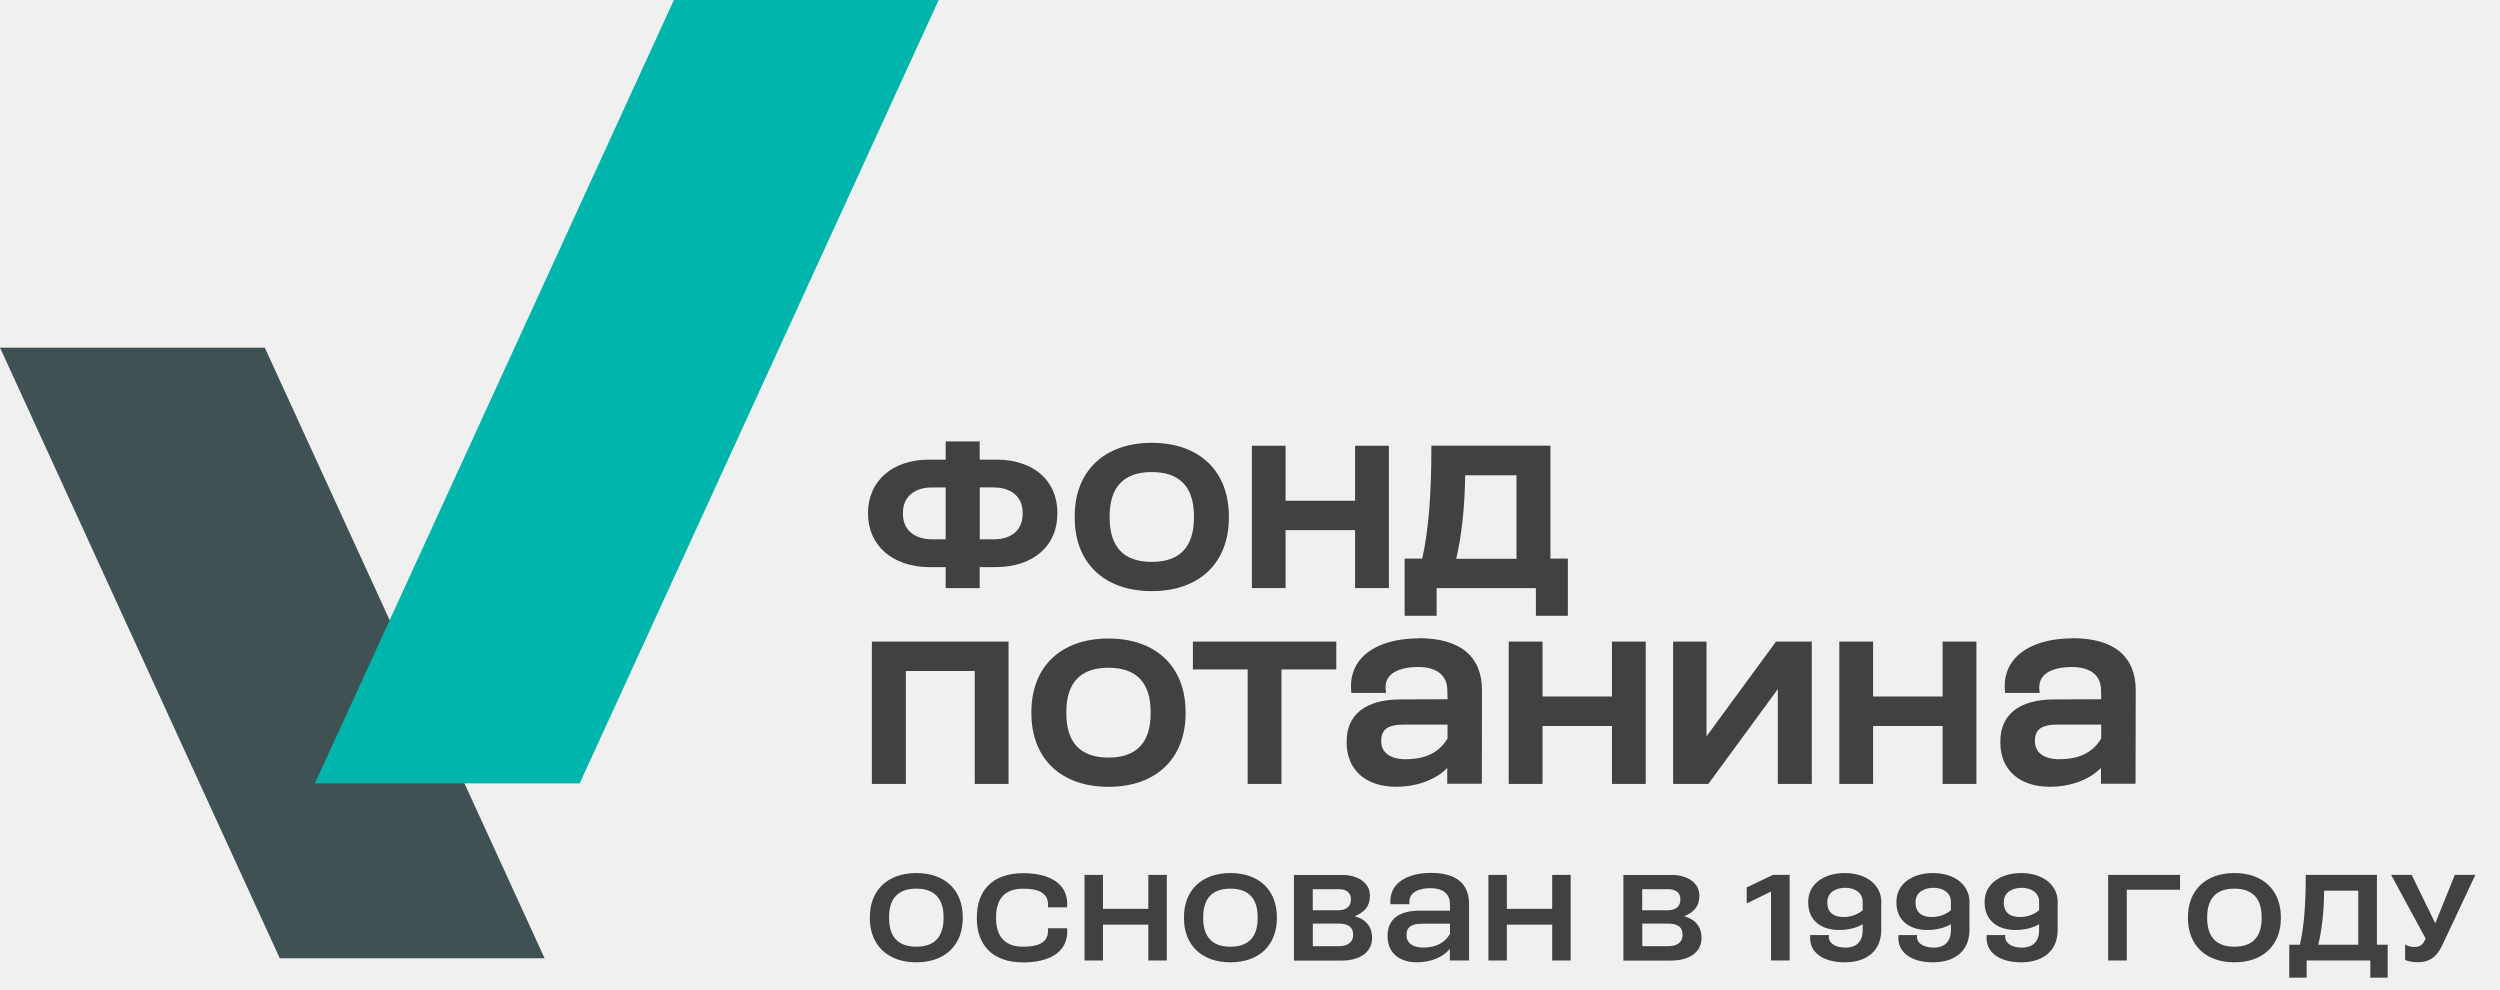
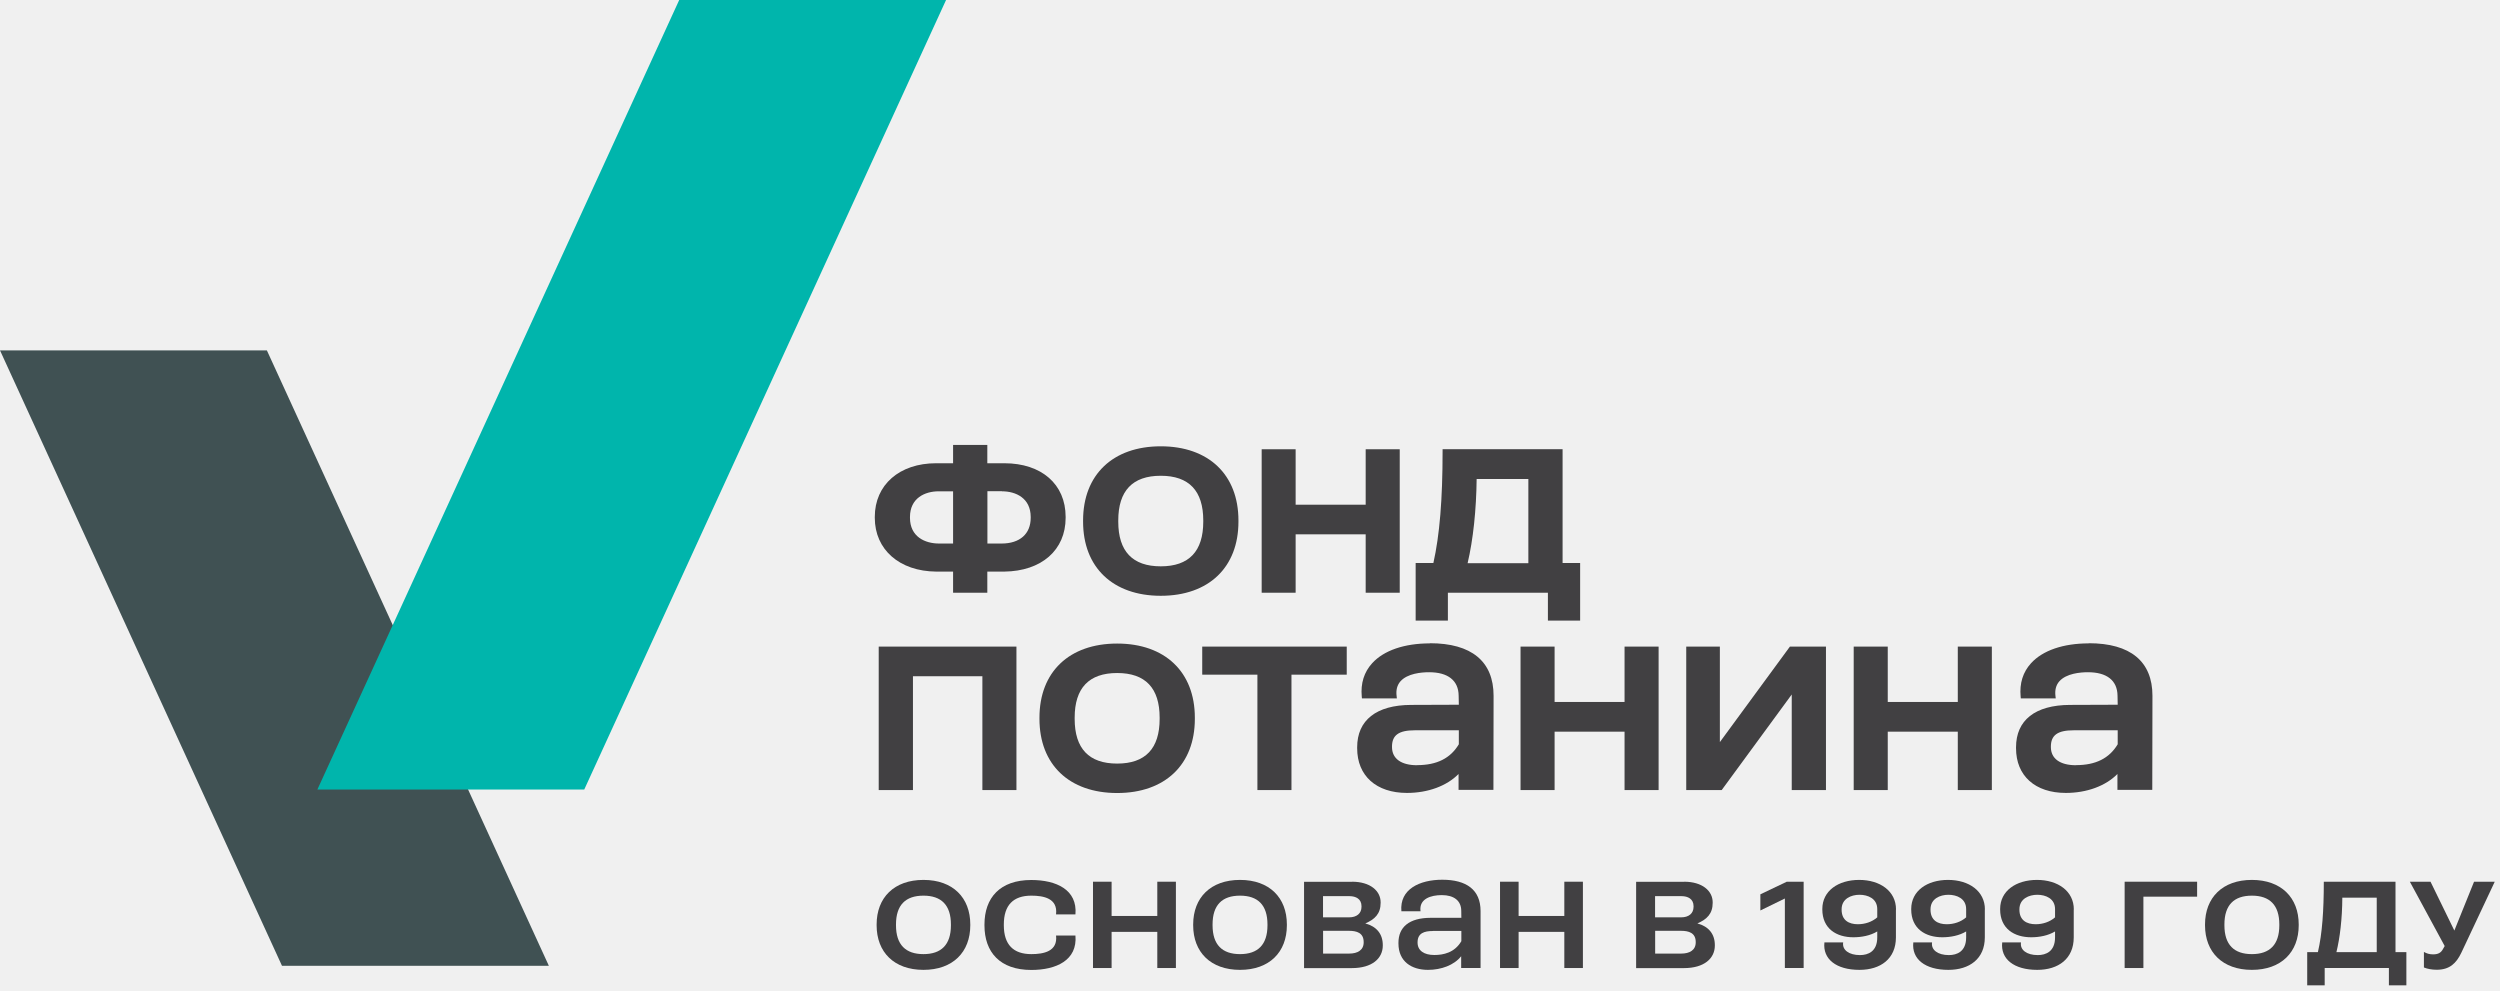
- <svg xmlns="http://www.w3.org/2000/svg" width="91" height="36" viewBox="0 0 91 36" fill="none">
-   <g clip-path="url(#clip0_264_4293)">
-     <path d="M33.812 20.644H34.423V21.407H35.66V20.644H36.272C37.618 20.629 38.488 19.866 38.488 18.701V18.667C38.488 17.49 37.618 16.731 36.272 16.731H35.66V16.068H34.423V16.731H33.812C32.487 16.731 31.596 17.509 31.596 18.667V18.701C31.596 19.85 32.487 20.632 33.812 20.644ZM36.187 17.744C36.69 17.744 37.226 17.989 37.226 18.673V18.701C37.226 19.282 36.834 19.631 36.175 19.631H35.663V17.741H36.19L36.187 17.744ZM34.423 19.631H33.918C33.41 19.631 32.867 19.386 32.867 18.701V18.673C32.867 17.989 33.404 17.744 33.906 17.744H34.423V19.634V19.631Z" fill="#414042" />
-     <path d="M41.925 21.517C43.657 21.517 44.731 20.491 44.731 18.84V18.796C44.731 17.145 43.654 16.119 41.925 16.119C40.196 16.119 39.119 17.145 39.119 18.796V18.84C39.119 20.491 40.196 21.517 41.925 21.517ZM43.46 18.84C43.46 19.91 42.945 20.453 41.925 20.453C40.905 20.453 40.39 19.91 40.39 18.84V18.796C40.39 17.726 40.905 17.183 41.925 17.183C42.945 17.183 43.46 17.726 43.46 18.796V18.84Z" fill="#414042" />
-     <path d="M46.795 19.297H49.325V21.406H50.555V16.225H49.325V18.227H46.795V16.225H45.568V21.406H46.795V19.297Z" fill="#414042" />
-     <path d="M52.296 21.407H55.906V22.415H57.07V20.334H56.436V16.223H52.102V16.295C52.102 18.046 51.995 19.33 51.769 20.334H51.129V22.415H52.293V21.407H52.296ZM55.2 17.299V20.34H53.006C53.207 19.487 53.32 18.413 53.332 17.299H55.2Z" fill="#414042" />
-     <path d="M31.736 28.535H32.973V24.424H35.48V28.535H36.711V23.354H31.736V28.535Z" fill="#414042" />
-     <path d="M40.349 23.242C38.616 23.242 37.543 24.268 37.543 25.919V25.963C37.543 27.614 38.62 28.64 40.349 28.64C42.078 28.64 43.155 27.614 43.155 25.963V25.919C43.155 24.268 42.078 23.242 40.349 23.242ZM38.814 25.919C38.814 24.849 39.329 24.306 40.349 24.306C41.369 24.306 41.883 24.849 41.883 25.919V25.963C41.883 27.034 41.369 27.576 40.349 27.576C39.329 27.576 38.814 27.034 38.814 25.963V25.919Z" fill="#414042" />
-     <path d="M43.422 24.367H45.415V28.535H46.645V24.367H48.641V23.354H43.422V24.367Z" fill="#414042" />
-     <path d="M51.645 23.237C50.722 23.237 49.981 23.491 49.56 23.952C49.269 24.272 49.14 24.677 49.184 25.157L49.19 25.223H50.452L50.443 25.142C50.414 24.925 50.461 24.743 50.581 24.608C50.832 24.323 51.337 24.279 51.616 24.279C52.297 24.279 52.677 24.577 52.683 25.123L52.69 25.453L50.96 25.459C49.708 25.465 49.018 26.011 49.018 26.99V27.025C49.018 28.02 49.708 28.638 50.816 28.638C51.572 28.638 52.253 28.387 52.68 27.954V28.528H53.939L53.945 25.129C53.945 23.886 53.148 23.23 51.641 23.23L51.645 23.237ZM51.183 27.637C50.606 27.637 50.276 27.398 50.276 26.981V26.965C50.276 26.551 50.521 26.375 51.098 26.375H52.69V26.881C52.385 27.389 51.892 27.634 51.183 27.634V27.637Z" fill="#414042" />
-     <path d="M58.675 25.353H56.148V23.354H54.918V28.535H56.148V26.426H58.675V28.535H59.905V23.354H58.675V25.353Z" fill="#414042" />
-     <path d="M62.117 26.803V23.354H60.902V28.535H62.183L64.713 25.083V28.535H65.949V23.354H64.647L62.117 26.803Z" fill="#414042" />
-     <path d="M70.711 25.353H68.181V23.354H66.951V28.535H68.181V26.426H70.711V28.535H71.941V23.354H70.711V25.353Z" fill="#414042" />
-     <path d="M75.439 23.237C74.517 23.237 73.776 23.491 73.356 23.952C73.064 24.272 72.935 24.677 72.979 25.157L72.985 25.223H74.247L74.237 25.142C74.209 24.925 74.256 24.743 74.376 24.608C74.626 24.323 75.132 24.279 75.411 24.279C76.092 24.279 76.472 24.577 76.478 25.123L76.484 25.453L74.755 25.459C73.503 25.465 72.812 26.011 72.812 26.99V27.025C72.812 28.02 73.503 28.638 74.611 28.638C75.367 28.638 76.048 28.387 76.475 27.954V28.528H77.734L77.74 25.129C77.74 23.886 76.943 23.23 75.436 23.23L75.439 23.237ZM74.978 27.637C74.401 27.637 74.071 27.398 74.071 26.981V26.965C74.071 26.551 74.316 26.375 74.893 26.375H76.484V26.881C76.18 27.389 75.687 27.634 74.978 27.634V27.637Z" fill="#414042" />
-     <path d="M35.045 33.418C35.045 34.387 34.415 35.028 33.354 35.028C32.293 35.028 31.662 34.387 31.662 33.418V33.389C31.662 32.419 32.293 31.779 33.354 31.779C34.415 31.779 35.045 32.419 35.045 33.389V33.418ZM33.354 32.347C32.707 32.347 32.362 32.686 32.362 33.389V33.418C32.362 34.121 32.71 34.46 33.354 34.46C33.997 34.46 34.346 34.121 34.346 33.418V33.389C34.346 32.686 33.997 32.347 33.354 32.347Z" fill="#414042" />
-     <path d="M38.143 33.02C38.209 32.445 37.694 32.348 37.248 32.348C36.602 32.348 36.257 32.687 36.257 33.39V33.418C36.257 34.121 36.605 34.46 37.248 34.46C37.694 34.46 38.209 34.363 38.143 33.789H38.843C38.918 34.683 38.149 35.032 37.248 35.032C36.118 35.032 35.557 34.391 35.557 33.422V33.393C35.557 32.423 36.118 31.783 37.248 31.783C38.149 31.783 38.918 32.132 38.843 33.026H38.143V33.02Z" fill="#414042" />
-     <path d="M40.148 31.846V33.082H41.799V31.846H42.471V34.962H41.799V33.657H40.148V34.962H39.477V31.846H40.148Z" fill="#414042" />
-     <path d="M46.479 33.418C46.479 34.387 45.848 35.028 44.787 35.028C43.727 35.028 43.096 34.387 43.096 33.418V33.389C43.096 32.419 43.727 31.779 44.787 31.779C45.848 31.779 46.479 32.419 46.479 33.389V33.418ZM44.787 32.347C44.141 32.347 43.796 32.686 43.796 33.389V33.418C43.796 34.121 44.144 34.46 44.787 34.46C45.431 34.46 45.779 34.121 45.779 33.418V33.389C45.779 32.686 45.431 32.347 44.787 32.347Z" fill="#414042" />
-     <path d="M48.832 31.846C49.488 31.846 49.865 32.175 49.865 32.59V32.608C49.865 33.004 49.654 33.205 49.312 33.352C49.72 33.462 49.943 33.735 49.943 34.137V34.149C49.943 34.617 49.557 34.965 48.826 34.965H47.1V31.849H48.832V31.846ZM47.787 33.133H48.725C48.998 33.133 49.174 32.994 49.174 32.75V32.731C49.174 32.467 48.97 32.367 48.738 32.367H47.784V33.133H47.787ZM47.787 34.441H48.732C49.033 34.441 49.253 34.316 49.253 34.036V34.024C49.253 33.691 48.998 33.619 48.722 33.619H47.787V34.441Z" fill="#414042" />
-     <path d="M53.464 34.962H52.774V34.535C52.516 34.862 52.049 35.028 51.575 35.028C50.982 35.028 50.508 34.727 50.508 34.074V34.052C50.508 33.481 50.9 33.151 51.666 33.148H52.78L52.777 32.894C52.774 32.53 52.513 32.329 52.074 32.329C51.682 32.329 51.245 32.458 51.305 32.913H50.614C50.542 32.115 51.274 31.773 52.093 31.773C52.962 31.773 53.474 32.134 53.474 32.903V34.959L53.464 34.962ZM51.751 33.625C51.443 33.625 51.198 33.7 51.198 34.033V34.043C51.198 34.331 51.431 34.491 51.804 34.491C52.13 34.491 52.535 34.41 52.78 33.992V33.622H51.751V33.625Z" fill="#414042" />
-     <path d="M54.849 31.846V33.082H56.5V31.846H57.172V34.962H56.5V33.657H54.849V34.962H54.178V31.846H54.849Z" fill="#414042" />
-     <path d="M60.824 31.846C61.48 31.846 61.857 32.175 61.857 32.59V32.608C61.857 33.004 61.647 33.205 61.304 33.352C61.712 33.462 61.935 33.735 61.935 34.137V34.149C61.935 34.617 61.549 34.965 60.818 34.965H59.092V31.849H60.824V31.846ZM59.779 33.133H60.718C60.991 33.133 61.166 32.994 61.166 32.75V32.731C61.166 32.467 60.962 32.367 60.73 32.367H59.776V33.133H59.779ZM59.779 34.441H60.724C61.025 34.441 61.245 34.316 61.245 34.036V34.024C61.245 33.691 60.991 33.619 60.714 33.619H59.779V34.441Z" fill="#414042" />
-     <path d="M65.143 34.962H64.465V32.451L63.58 32.885V32.301L64.534 31.846H65.143V34.962Z" fill="#414042" />
-     <path d="M68.477 32.846V33.854C68.477 34.629 67.921 35.028 67.159 35.028C66.317 35.028 65.828 34.635 65.894 34.036H66.572C66.528 34.309 66.782 34.494 67.177 34.494C67.472 34.494 67.802 34.365 67.802 33.854V33.64C67.554 33.791 67.237 33.851 66.939 33.851C66.333 33.851 65.818 33.543 65.818 32.843V32.831C65.818 32.175 66.393 31.779 67.149 31.779C67.905 31.779 68.48 32.184 68.48 32.846H68.477ZM66.515 32.843V32.856C66.515 33.242 66.782 33.38 67.102 33.38C67.356 33.38 67.61 33.298 67.802 33.132V32.834C67.802 32.451 67.463 32.316 67.162 32.316C66.86 32.316 66.515 32.457 66.515 32.84V32.843Z" fill="#414042" />
-     <path d="M71.688 32.846V33.854C71.688 34.629 71.132 35.028 70.369 35.028C69.528 35.028 69.039 34.635 69.105 34.036H69.782C69.739 34.309 69.993 34.494 70.388 34.494C70.683 34.494 71.013 34.365 71.013 33.854V33.64C70.765 33.791 70.448 33.851 70.15 33.851C69.544 33.851 69.029 33.543 69.029 32.843V32.831C69.029 32.175 69.604 31.779 70.36 31.779C71.116 31.779 71.691 32.184 71.691 32.846H71.688ZM69.726 32.843V32.856C69.726 33.242 69.993 33.38 70.313 33.38C70.567 33.38 70.821 33.298 71.013 33.132V32.834C71.013 32.451 70.674 32.316 70.373 32.316C70.071 32.316 69.726 32.457 69.726 32.84V32.843Z" fill="#414042" />
-     <path d="M74.898 32.846V33.854C74.898 34.629 74.343 35.028 73.58 35.028C72.739 35.028 72.25 34.635 72.316 34.036H72.993C72.95 34.309 73.204 34.494 73.599 34.494C73.894 34.494 74.224 34.365 74.224 33.854V33.64C73.976 33.791 73.659 33.851 73.361 33.851C72.755 33.851 72.24 33.543 72.24 32.843V32.831C72.24 32.175 72.815 31.779 73.571 31.779C74.327 31.779 74.902 32.184 74.902 32.846H74.898ZM72.937 32.843V32.856C72.937 33.242 73.204 33.38 73.524 33.38C73.778 33.38 74.032 33.298 74.224 33.132V32.834C74.224 32.451 73.885 32.316 73.584 32.316C73.282 32.316 72.937 32.457 72.937 32.84V32.843Z" fill="#414042" />
-     <path d="M79.354 31.846V32.386H77.414V34.962H76.736V31.846H79.354Z" fill="#414042" />
-     <path d="M83.024 33.418C83.024 34.387 82.393 35.028 81.332 35.028C80.272 35.028 79.641 34.387 79.641 33.418V33.389C79.641 32.419 80.272 31.779 81.332 31.779C82.393 31.779 83.024 32.419 83.024 33.389V33.418ZM81.332 32.347C80.686 32.347 80.341 32.686 80.341 33.389V33.418C80.341 34.121 80.689 34.46 81.332 34.46C81.976 34.46 82.324 34.121 82.324 33.418V33.389C82.324 32.686 81.976 32.347 81.332 32.347Z" fill="#414042" />
-     <path d="M86.519 31.846V34.388H86.911V35.587H86.28V34.962H83.961V35.587H83.33V34.388H83.716C83.873 33.716 83.93 32.878 83.93 31.846H86.519ZM84.385 34.388H85.841V32.42H84.598C84.595 33.186 84.51 33.879 84.385 34.388Z" fill="#414042" />
-     <path d="M87.784 31.846L88.644 33.609L89.356 31.846H90.103L88.898 34.407C88.71 34.802 88.465 35.025 88.007 35.025C87.828 35.025 87.668 34.994 87.546 34.943V34.382C87.649 34.438 87.74 34.469 87.878 34.469C88.067 34.469 88.167 34.404 88.233 34.278L88.296 34.168L87.037 31.846H87.784Z" fill="#414042" />
-     <path d="M9.638 12.654H0L10.184 34.881H19.823L9.638 12.654Z" fill="#405153" />
-     <path d="M24.53 0L11.461 28.516H21.099L34.168 0H24.53Z" fill="#00B5AC" />
+ <svg xmlns="http://www.w3.org/2000/svg" width="111" height="44" viewBox="0 0 111 44" fill="none">
+   <g clip-path="url(#clip0_842_3562)">
+     <path d="M41.565 25.379H42.317V26.317H43.837V25.379H44.59C46.245 25.36 47.314 24.422 47.314 22.991V22.948C47.314 21.502 46.245 20.568 44.59 20.568H43.837V19.754H42.317V20.568H41.565C39.937 20.568 38.841 21.525 38.841 22.948V22.991C38.841 24.403 39.937 25.364 41.565 25.379ZM44.486 21.814C45.103 21.814 45.763 22.115 45.763 22.956V22.991C45.763 23.705 45.28 24.133 44.47 24.133H43.841V21.81H44.489L44.486 21.814ZM42.317 24.133H41.696C41.071 24.133 40.403 23.832 40.403 22.991V22.956C40.403 22.115 41.063 21.814 41.681 21.814H42.317V24.137V24.133Z" fill="#414042" />
+     <path d="M51.538 26.453C53.668 26.453 54.987 25.191 54.987 23.162V23.108C54.987 21.078 53.664 19.816 51.538 19.816C49.412 19.816 48.089 21.078 48.089 23.108V23.162C48.089 25.191 49.412 26.453 51.538 26.453ZM53.425 23.162C53.425 24.477 52.792 25.145 51.538 25.145C50.284 25.145 49.651 24.477 49.651 23.162V23.108C49.651 21.792 50.284 21.124 51.538 21.124C52.792 21.124 53.425 21.792 53.425 23.108V23.162Z" fill="#414042" />
+     <path d="M57.526 23.724H60.636V26.317H62.148V19.947H60.636V22.409H57.526V19.947H56.018V26.317H57.526V23.724Z" fill="#414042" />
+     <path d="M64.29 26.317H68.727V27.556H70.158V24.998H69.379V19.943H64.051V20.032C64.051 22.185 63.919 23.763 63.642 24.998H62.855V27.556H64.286V26.317H64.29ZM67.859 21.267V25.005H65.162C65.409 23.956 65.548 22.636 65.563 21.267H67.859Z" fill="#414042" />
+     <path d="M39.015 35.079H40.535V30.025H43.618V35.079H45.13V28.709H39.015V35.079Z" fill="#414042" />
+     <path d="M49.602 28.574C47.472 28.574 46.152 29.836 46.152 31.865V31.919C46.152 33.949 47.476 35.21 49.602 35.21C51.727 35.21 53.051 33.949 53.051 31.919V31.865C53.051 29.836 51.727 28.574 49.602 28.574ZM47.715 31.865C47.715 30.55 48.348 29.882 49.602 29.882C50.856 29.882 51.488 30.55 51.488 31.865V31.919C51.488 33.235 50.856 33.903 49.602 33.903C48.348 33.903 47.715 33.235 47.715 31.919V31.865Z" fill="#414042" />
+     <path d="M53.379 29.955H55.829V35.079H57.341V29.955H59.795V28.709H53.379V29.955Z" fill="#414042" />
+     <path d="M63.487 28.566C62.353 28.566 61.442 28.879 60.925 29.446C60.566 29.84 60.408 30.337 60.462 30.928L60.47 31.009H62.021L62.01 30.908C61.975 30.642 62.033 30.418 62.179 30.252C62.488 29.901 63.109 29.847 63.453 29.847C64.29 29.847 64.757 30.214 64.764 30.885L64.772 31.29L62.646 31.298C61.107 31.306 60.258 31.977 60.258 33.181V33.223C60.258 34.446 61.107 35.206 62.469 35.206C63.398 35.206 64.236 34.898 64.76 34.365V35.071H66.308L66.315 30.893C66.315 29.365 65.335 28.559 63.483 28.559L63.487 28.566ZM62.92 33.976C62.21 33.976 61.805 33.682 61.805 33.169V33.15C61.805 32.641 62.106 32.425 62.816 32.425H64.772V33.046C64.398 33.671 63.792 33.972 62.92 33.972V33.976Z" fill="#414042" />
+     <path d="M72.13 31.167H69.024V28.709H67.512V35.079H69.024V32.486H72.13V35.079H73.642V28.709H72.13V31.167Z" fill="#414042" />
+     <path d="M76.362 32.949V28.709H74.869V35.079H76.443L79.553 30.835V35.079H81.073V28.709H79.472L76.362 32.949Z" fill="#414042" />
+     <path d="M86.926 31.167H83.816V28.709H82.304V35.079H83.816V32.486H86.926V35.079H88.438V28.709H86.926V31.167Z" fill="#414042" />
+     <path d="M92.741 28.566C91.607 28.566 90.696 28.879 90.179 29.446C89.82 29.84 89.662 30.337 89.716 30.928L89.724 31.009H91.275L91.263 30.908C91.229 30.642 91.287 30.418 91.433 30.252C91.742 29.901 92.363 29.847 92.706 29.847C93.544 29.847 94.01 30.214 94.018 30.885L94.026 31.29L91.9 31.298C90.361 31.306 89.512 31.977 89.512 33.181V33.223C89.512 34.446 90.361 35.206 91.722 35.206C92.652 35.206 93.49 34.898 94.014 34.365V35.071H95.561L95.569 30.893C95.569 29.365 94.589 28.559 92.737 28.559L92.741 28.566ZM92.174 33.976C91.464 33.976 91.059 33.682 91.059 33.169V33.15C91.059 32.641 91.36 32.425 92.07 32.425H94.026V33.046C93.652 33.671 93.046 33.972 92.174 33.972V33.976Z" fill="#414042" />
+     <path d="M43.081 41.082C43.081 42.275 42.306 43.062 41.002 43.062C39.697 43.062 38.922 42.275 38.922 41.082V41.048C38.922 39.855 39.697 39.068 41.002 39.068C42.306 39.068 43.081 39.855 43.081 41.048V41.082ZM41.002 39.767C40.207 39.767 39.782 40.183 39.782 41.048V41.082C39.782 41.947 40.211 42.363 41.002 42.363C41.792 42.363 42.221 41.947 42.221 41.082V41.048C42.221 40.183 41.792 39.767 41.002 39.767Z" fill="#414042" />
+     <path d="M46.889 40.592C46.97 39.886 46.337 39.767 45.79 39.767C44.995 39.767 44.57 40.183 44.57 41.048V41.082C44.57 41.947 44.999 42.363 45.79 42.363C46.337 42.363 46.97 42.244 46.889 41.538H47.75C47.842 42.637 46.897 43.066 45.79 43.066C44.401 43.066 43.71 42.279 43.71 41.086V41.052C43.71 39.859 44.401 39.072 45.79 39.072C46.897 39.072 47.842 39.501 47.75 40.6H46.889V40.592Z" fill="#414042" />
+     <path d="M49.355 39.148V40.669H51.384V39.148H52.21V42.98H51.384V41.375H49.355V42.98H48.529V39.148H49.355Z" fill="#414042" />
+     <path d="M57.137 41.082C57.137 42.275 56.361 43.062 55.057 43.062C53.753 43.062 52.977 42.275 52.977 41.082V41.048C52.977 39.855 53.753 39.068 55.057 39.068C56.361 39.068 57.137 39.855 57.137 41.048V41.082ZM55.057 39.767C54.262 39.767 53.838 40.183 53.838 41.048V41.082C53.838 41.947 54.266 42.363 55.057 42.363C55.848 42.363 56.276 41.947 56.276 41.082V41.048C56.276 40.183 55.848 39.767 55.057 39.767Z" fill="#414042" />
+     <path d="M60.03 39.148C60.837 39.148 61.3 39.554 61.3 40.063V40.086C61.3 40.572 61.041 40.819 60.62 41C61.122 41.135 61.396 41.471 61.396 41.965V41.98C61.396 42.555 60.921 42.984 60.022 42.984H57.9V39.152H60.03V39.148ZM58.745 40.73H59.899C60.235 40.73 60.451 40.561 60.451 40.26V40.236C60.451 39.912 60.2 39.789 59.914 39.789H58.742V40.73H58.745ZM58.745 42.339H59.907C60.277 42.339 60.547 42.185 60.547 41.842V41.826C60.547 41.417 60.235 41.328 59.895 41.328H58.745V42.339Z" fill="#414042" />
+     <path d="M65.725 42.98H64.876V42.456C64.56 42.857 63.985 43.062 63.403 43.062C62.673 43.062 62.091 42.691 62.091 41.889V41.862C62.091 41.159 62.573 40.754 63.514 40.751H64.884L64.88 40.438C64.876 39.99 64.556 39.743 64.016 39.743C63.534 39.743 62.998 39.902 63.071 40.461H62.222C62.133 39.481 63.032 39.06 64.039 39.06C65.108 39.06 65.737 39.504 65.737 40.45V42.977L65.725 42.98ZM63.619 41.337C63.241 41.337 62.94 41.429 62.94 41.839V41.85C62.94 42.205 63.225 42.402 63.684 42.402C64.085 42.402 64.583 42.301 64.884 41.788V41.333H63.619V41.337Z" fill="#414042" />
+     <path d="M67.426 39.148V40.669H69.456V39.148H70.281V42.98H69.456V41.375H67.426V42.98H66.601V39.148H67.426Z" fill="#414042" />
+     <path d="M74.773 39.148C75.58 39.148 76.043 39.554 76.043 40.063V40.086C76.043 40.572 75.784 40.819 75.364 41C75.865 41.135 76.139 41.471 76.139 41.965V41.98C76.139 42.555 75.665 42.984 74.766 42.984H72.644V39.152H74.773V39.148ZM73.489 40.73H74.642C74.978 40.73 75.194 40.561 75.194 40.26V40.236C75.194 39.912 74.943 39.789 74.658 39.789H73.485V40.73H73.489ZM73.489 42.339H74.65C75.02 42.339 75.29 42.185 75.29 41.842V41.826C75.29 41.417 74.978 41.328 74.638 41.328H73.489V42.339Z" fill="#414042" />
+     <path d="M80.082 42.98H79.248V39.893L78.16 40.425V39.708L79.333 39.148H80.082V42.98Z" fill="#414042" />
+     <path d="M84.179 40.38V41.619C84.179 42.572 83.496 43.062 82.559 43.062C81.525 43.062 80.923 42.579 81.004 41.843H81.837C81.783 42.178 82.096 42.406 82.582 42.406C82.944 42.406 83.35 42.248 83.35 41.619V41.356C83.045 41.541 82.655 41.615 82.288 41.615C81.544 41.615 80.911 41.237 80.911 40.376V40.361C80.911 39.554 81.617 39.068 82.547 39.068C83.477 39.068 84.183 39.566 84.183 40.38H84.179ZM81.768 40.376V40.392C81.768 40.866 82.096 41.036 82.489 41.036C82.802 41.036 83.114 40.936 83.35 40.731V40.365C83.35 39.894 82.933 39.728 82.562 39.728C82.192 39.728 81.768 39.902 81.768 40.373V40.376Z" fill="#414042" />
+     <path d="M88.126 40.38V41.619C88.126 42.572 87.443 43.062 86.506 43.062C85.472 43.062 84.87 42.579 84.951 41.843H85.784C85.73 42.178 86.043 42.406 86.529 42.406C86.892 42.406 87.297 42.248 87.297 41.619V41.356C86.992 41.541 86.602 41.615 86.236 41.615C85.491 41.615 84.858 41.237 84.858 40.376V40.361C84.858 39.554 85.564 39.068 86.494 39.068C87.424 39.068 88.13 39.566 88.13 40.38H88.126ZM85.715 40.376V40.392C85.715 40.866 86.043 41.036 86.436 41.036C86.749 41.036 87.061 40.936 87.297 40.731V40.365C87.297 39.894 86.88 39.728 86.51 39.728C86.139 39.728 85.715 39.902 85.715 40.373V40.376Z" fill="#414042" />
+     <path d="M92.074 40.38V41.619C92.074 42.572 91.391 43.062 90.453 43.062C89.419 43.062 88.817 42.579 88.898 41.843H89.732C89.678 42.178 89.99 42.406 90.476 42.406C90.839 42.406 91.244 42.248 91.244 41.619V41.356C90.939 41.541 90.55 41.615 90.183 41.615C89.438 41.615 88.806 41.237 88.806 40.376V40.361C88.806 39.554 89.512 39.068 90.442 39.068C91.371 39.068 92.078 39.566 92.078 40.38H92.074ZM89.662 40.376V40.392C89.662 40.866 89.99 41.036 90.384 41.036C90.696 41.036 91.009 40.936 91.244 40.731V40.365C91.244 39.894 90.827 39.728 90.457 39.728C90.087 39.728 89.662 39.902 89.662 40.373V40.376Z" fill="#414042" />
+     <path d="M97.552 39.148V39.812H95.167V42.98H94.334V39.148H97.552Z" fill="#414042" />
+     <path d="M102.063 41.082C102.063 42.275 101.287 43.062 99.983 43.062C98.679 43.062 97.903 42.275 97.903 41.082V41.048C97.903 39.855 98.679 39.068 99.983 39.068C101.287 39.068 102.063 39.855 102.063 41.048V41.082ZM99.983 39.767C99.188 39.767 98.764 40.183 98.764 41.048V41.082C98.764 41.947 99.192 42.363 99.983 42.363C100.774 42.363 101.202 41.947 101.202 41.082V41.048C101.202 40.183 100.774 39.767 99.983 39.767Z" fill="#414042" />
+     <path d="M106.36 39.148V42.274H106.843V43.748H106.067V42.98H103.216V43.748H102.44V42.274H102.915C103.108 41.448 103.177 40.418 103.177 39.148H106.36ZM103.737 42.274H105.527V39.855H103.999C103.995 40.796 103.891 41.649 103.737 42.274Z" fill="#414042" />
+     <path d="M107.915 39.148L108.973 41.317L109.848 39.148H110.767L109.285 42.297C109.054 42.783 108.753 43.057 108.189 43.057C107.969 43.057 107.773 43.018 107.622 42.956V42.266C107.749 42.335 107.861 42.374 108.031 42.374C108.263 42.374 108.386 42.293 108.467 42.139L108.544 42.004L106.997 39.148H107.915Z" fill="#414042" />
+     <path d="M11.849 15.557H0L12.52 42.881H24.369L11.849 15.557Z" fill="#405153" />
+     <path d="M30.157 0L14.091 35.056H25.94L42.005 0H30.157Z" fill="#00B5AC" />
  </g>
  <defs>
-     <clipPath id="clip0_264_4293">
-       <rect width="90.103" height="35.584" fill="white" />
+     <clipPath id="clip0_842_3562">
+       <rect width="110.767" height="43.745" fill="white" />
    </clipPath>
  </defs>
</svg>
